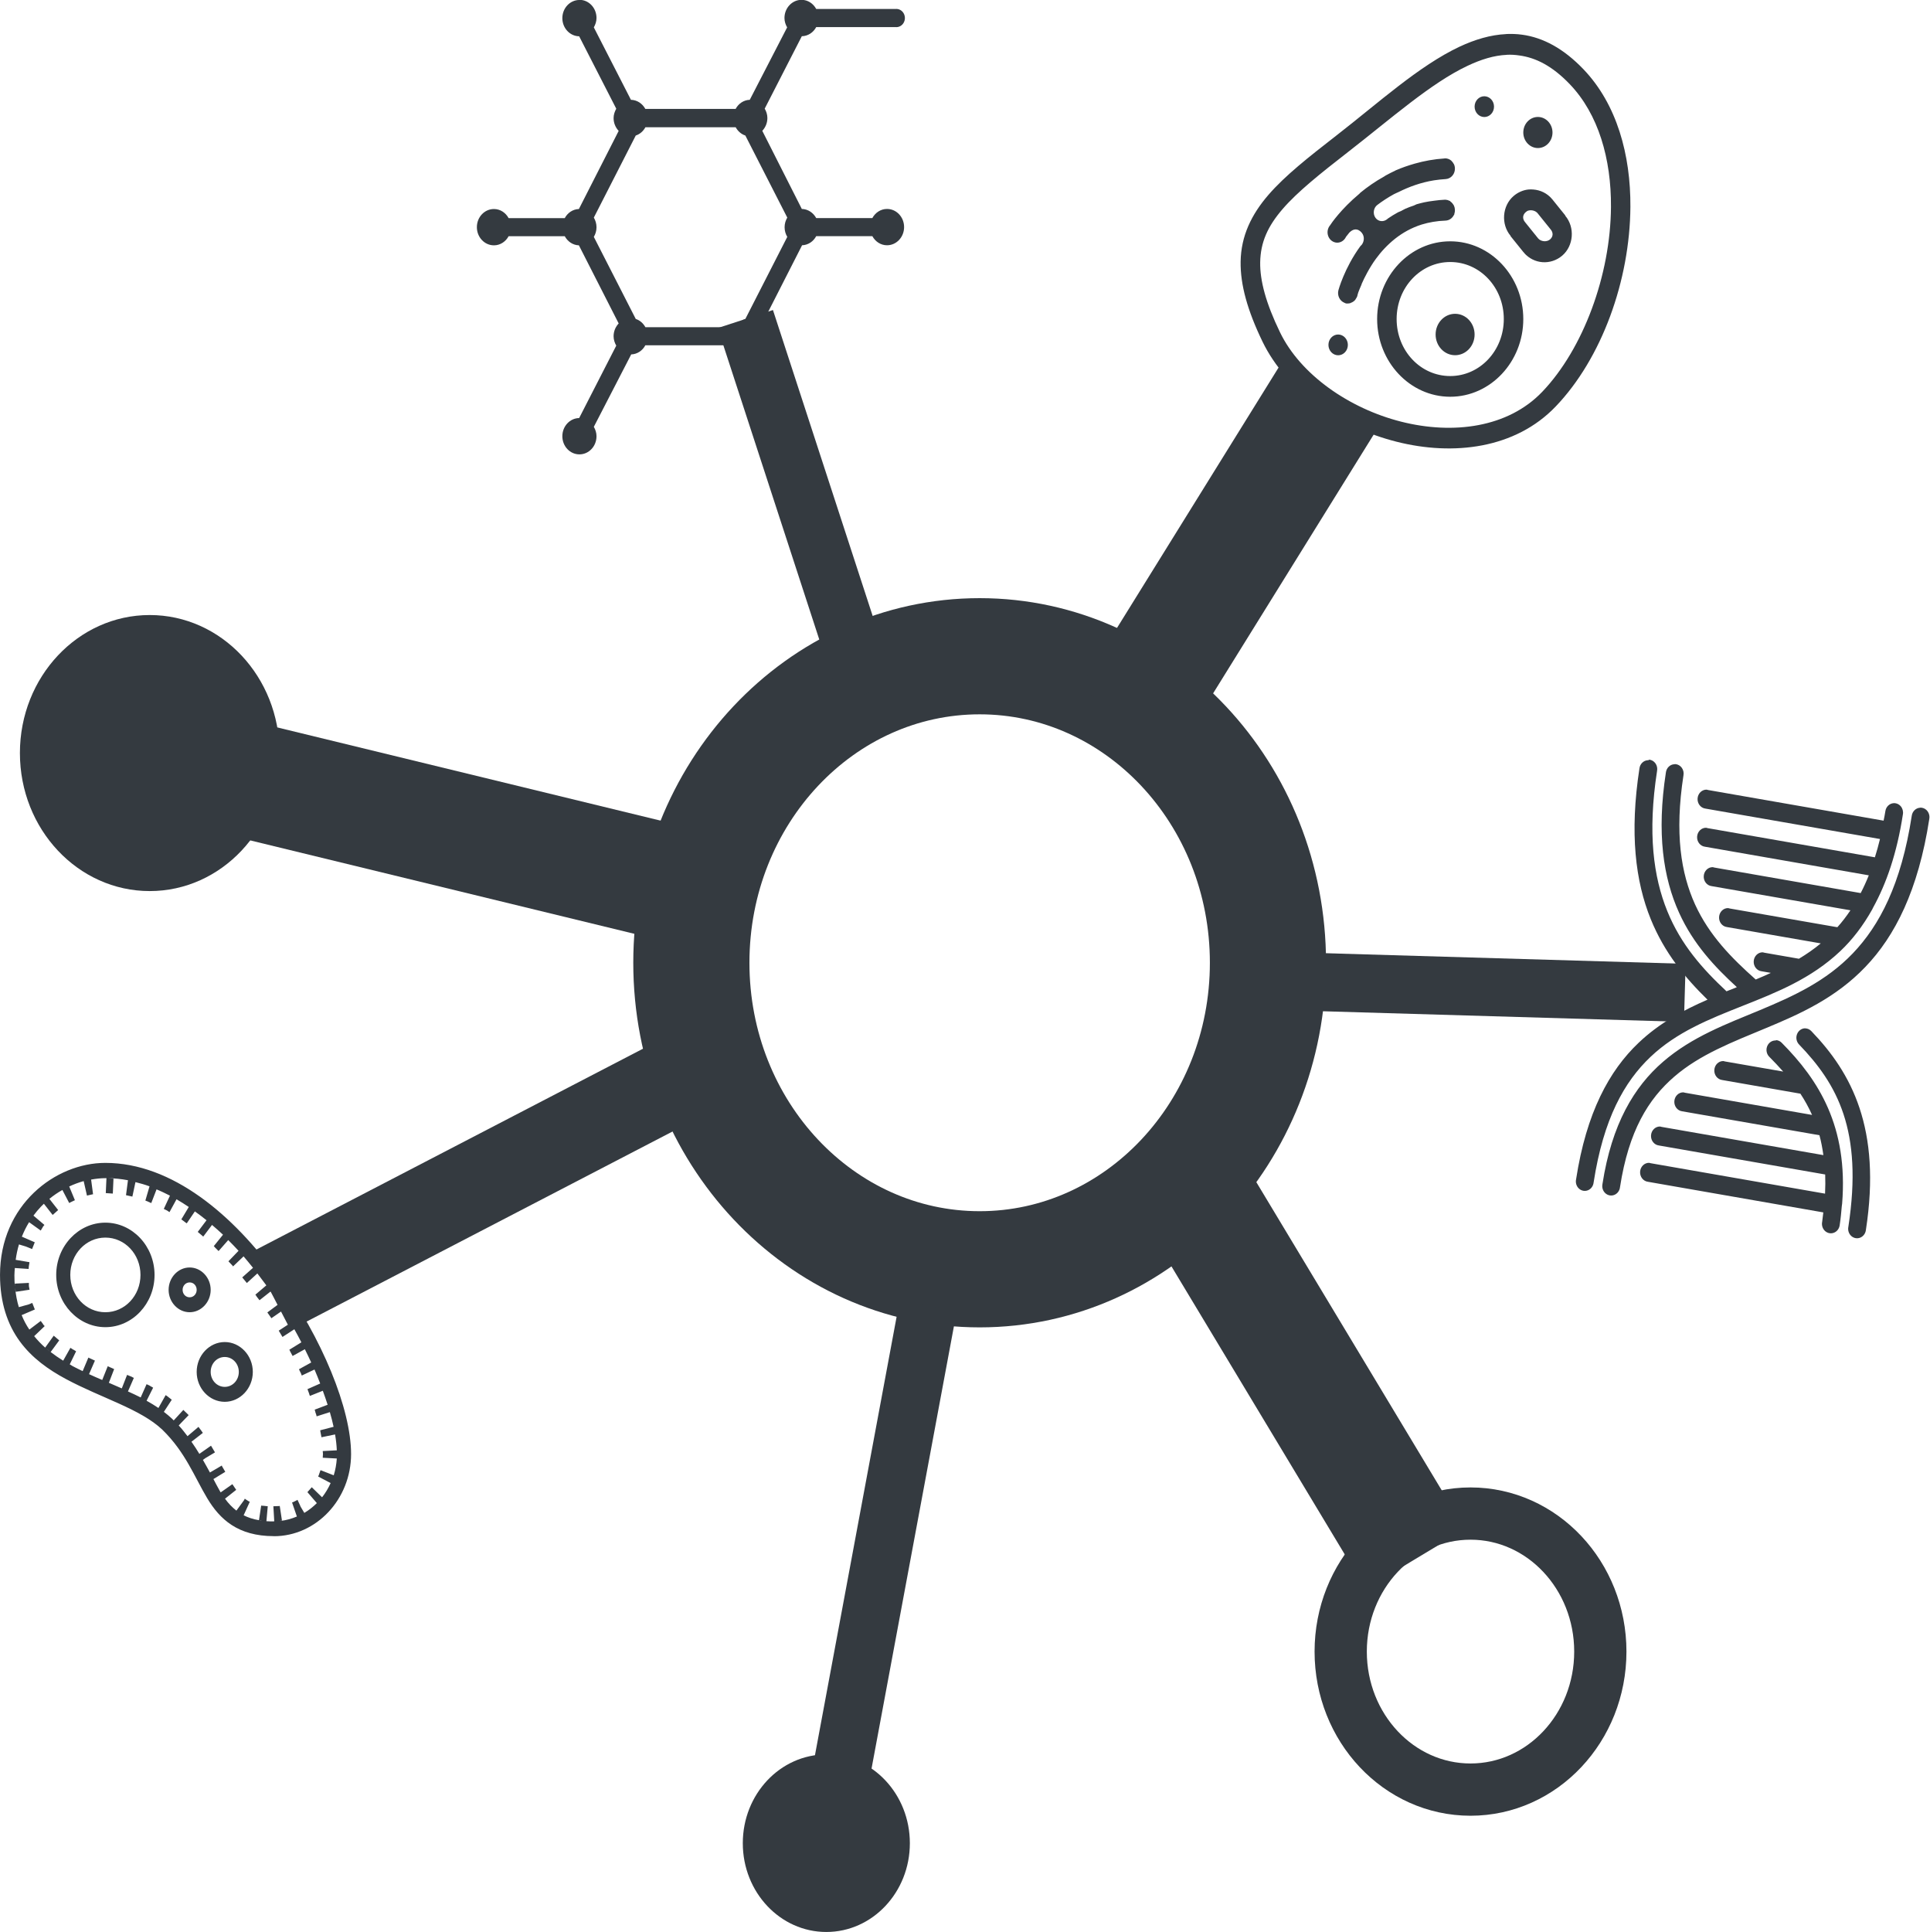
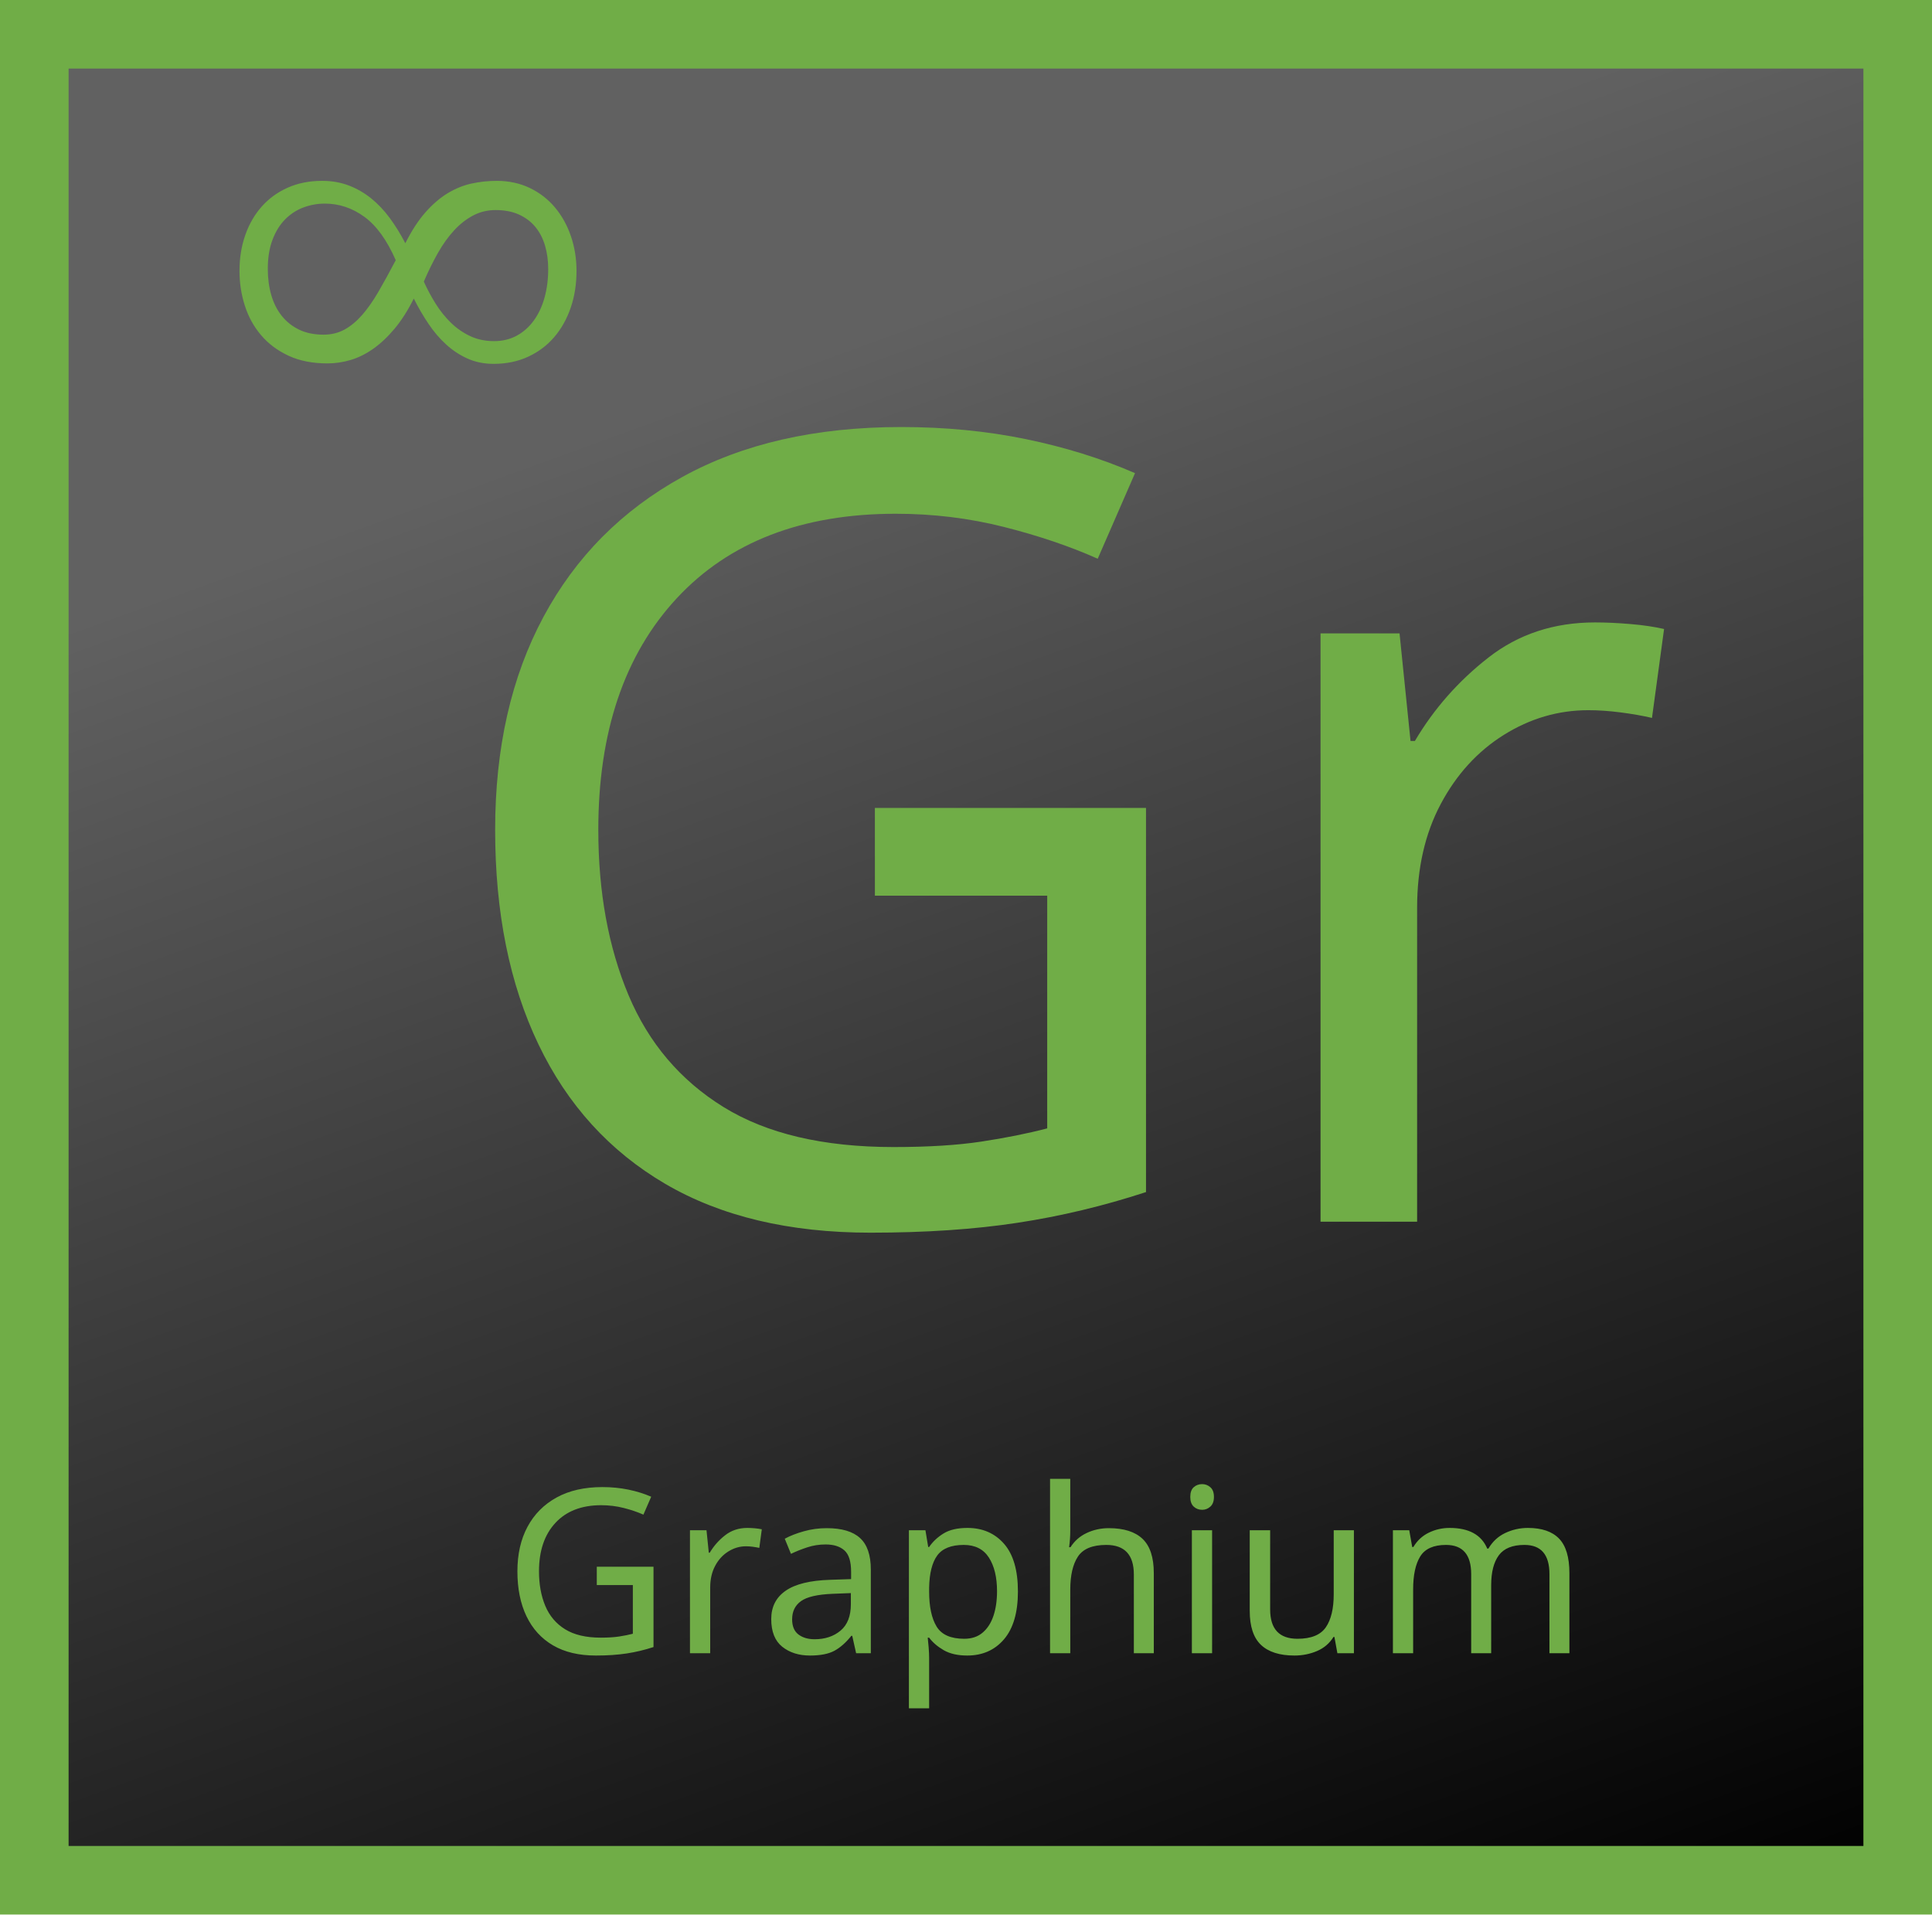
- <svg xmlns="http://www.w3.org/2000/svg" width="28.805mm" height="28.836mm" viewBox="0 0 28.805 28.836" version="1.1" id="svg8">
-   <defs id="defs2">
-     <style type="text/css" id="style2">
-       .cls-1 {
-         fill: #ffa056;
-       }
- 
-       .cls-2 {
-         fill: #3d4752;
-       }
-     </style>
+ <svg xmlns="http://www.w3.org/2000/svg" width="774.5" height="767.5" xml:space="preserve" overflow="hidden" version="1.1" id="svg26">
+   <defs id="defs12">
+     <clipPath id="clip0">
+       <rect x="587" y="1404" width="961" height="925" id="rect2" />
+     </clipPath>
+     <linearGradient x1="904.893" y1="1396.24" x2="1230.11" y2="2289.76" gradientUnits="userSpaceOnUse" spreadMethod="reflect" id="fill1">
+       <stop offset="0" stop-color="#616161" id="stop5" />
+       <stop offset="0.239" stop-color="#616161" id="stop7" />
+       <stop offset="1" id="stop9" />
+     </linearGradient>
  </defs>
-   <g id="layer1" transform="translate(-56.70654,-68.79937)">
-     <rect style="fill:#f2bb4c;fill-opacity:0.002;stroke-width:0.099" id="rect999" width="28.805" height="28.836" x="56.707" y="68.799" />
-     <g id="g1232" transform="translate(-0.1622269,-77.89495)">
-       <path style="fill:none;stroke:#343a40;stroke-width:0.867;stroke-linecap:butt;stroke-linejoin:miter;stroke-miterlimit:4;stroke-dasharray:none;stroke-opacity:1" d="m 76.445,161.349 5.576,0.164" id="path995-5" />
-       <path style="fill:none;stroke:#343a40;stroke-width:1.3;stroke-linecap:butt;stroke-linejoin:miter;stroke-miterlimit:4;stroke-dasharray:none;stroke-opacity:1" d="m 60.907,165.967 6.168,-3.203" id="path900-3" />
-       <path style="line-height:normal;-inkscape-font-specification:Sans;text-indent:0;text-align:start;text-transform:none;fill:#343a40;fill-opacity:1;stroke-width:0.15" d="m 79.355,147.203 c -0.235,0.011 -0.467,0.081 -0.696,0.188 -0.609,0.287 -1.209,0.837 -1.837,1.324 -0.419,0.326 -0.766,0.598 -1.018,0.889 -0.252,0.292 -0.408,0.611 -0.414,0.996 -0.005,0.344 0.102,0.729 0.327,1.194 0.361,0.743 1.153,1.279 2,1.493 0.848,0.215 1.774,0.105 2.378,-0.527 0.687,-0.718 1.106,-1.879 1.114,-2.977 0.005,-0.778 -0.202,-1.533 -0.7,-2.054 -0.296,-0.309 -0.603,-0.475 -0.918,-0.517 -0.079,-0.011 -0.158,-0.013 -0.236,-0.01 z m 0.009,0.309 c 0.063,-0.003 0.125,8.5e-4 0.186,0.01 0.247,0.033 0.494,0.157 0.755,0.43 0.426,0.445 0.619,1.113 0.614,1.832 -0.007,1.014 -0.412,2.116 -1.027,2.759 -0.509,0.532 -1.326,0.642 -2.105,0.445 -0.779,-0.197 -1.504,-0.703 -1.809,-1.334 -0.213,-0.439 -0.3,-0.774 -0.296,-1.044 0.005,-0.301 0.114,-0.54 0.336,-0.797 0.222,-0.257 0.559,-0.526 0.977,-0.851 0.639,-0.496 1.236,-1.028 1.782,-1.285 0.205,-0.097 0.398,-0.156 0.586,-0.164 z m -0.336,0.619 c -0.08,0 -0.145,0.069 -0.145,0.155 0,0.085 0.065,0.155 0.145,0.155 0.08,0 0.145,-0.069 0.145,-0.155 0,-0.085 -0.065,-0.155 -0.145,-0.155 z m 0.8,0.309 c -0.121,0 -0.218,0.104 -0.218,0.232 0,0.128 0.098,0.232 0.218,0.232 0.121,0 0.218,-0.104 0.218,-0.232 0,-0.128 -0.098,-0.232 -0.218,-0.232 z m -1.391,0.619 c -0.159,0.01 -0.308,0.038 -0.446,0.077 -0.101,0.029 -0.197,0.062 -0.286,0.101 -0.003,8.5e-4 -0.006,0.003 -0.009,0.005 -0.049,0.022 -0.095,0.048 -0.141,0.072 -0.008,0.004 -0.015,0.01 -0.023,0.015 -0.135,0.075 -0.253,0.158 -0.355,0.242 -0.005,0.004 -0.009,0.011 -0.014,0.015 -0.276,0.23 -0.425,0.45 -0.436,0.469 a 0.145,0.155 0 1 0 0.236,0.174 c 0,0 0.033,-0.04 0.05,-0.063 0.112,-0.112 0.191,0.01 0.191,0.01 0.036,0.049 0.032,0.12 -0.004,0.169 -0.006,0.009 -0.017,0.016 -0.023,0.024 -0.24,0.33 -0.327,0.657 -0.327,0.657 a 0.147,0.156 0 0 0 0.091,0.188 c 0.003,8.5e-4 0.006,0.003 0.009,0.005 a 0.147,0.156 0 0 0 0.018,0.005 c 0.007,8.5e-4 0.015,0 0.023,0 a 0.147,0.156 0 0 0 0.036,-0.005 c 0.003,-8.5e-4 0.006,-0.003 0.009,-0.005 a 0.147,0.156 0 0 0 0.064,-0.043 c 0.004,-0.004 0.006,-0.01 0.009,-0.015 a 0.147,0.156 0 0 0 0.023,-0.043 c 0,0 0.003,-0.021 0.014,-0.053 0.01,-0.03 0.029,-0.071 0.05,-0.121 4.58e-4,-8.5e-4 -4.89e-4,-0.003 0,-0.005 0.022,-0.052 0.051,-0.109 0.086,-0.174 0.019,-0.034 0.036,-0.065 0.059,-0.101 0.021,-0.034 0.043,-0.067 0.068,-0.101 0.077,-0.106 0.172,-0.209 0.286,-0.3 0.113,-0.089 0.244,-0.164 0.4,-0.213 0.106,-0.032 0.225,-0.054 0.355,-0.058 a 0.146,0.155 0 0 0 0.123,-0.082 c 9.54e-4,-0.002 0.004,-0.003 0.004,-0.005 a 0.146,0.155 0 0 0 0.004,-0.01 c 5.04e-4,-8.5e-4 -4.9e-4,-0.003 0,-0.005 a 0.146,0.155 0 0 0 0,-0.005 c 9.53e-4,-0.003 0.004,-0.007 0.004,-0.01 a 0.146,0.155 0 0 0 0.004,-0.043 c -4.6e-5,-0.002 9.3e-5,-0.003 0,-0.005 a 0.146,0.155 0 0 0 -0.014,-0.058 c -0.002,-0.005 -0.006,-0.01 -0.009,-0.015 a 0.146,0.155 0 0 0 -0.023,-0.029 c -0.002,-0.002 -0.003,-0.003 -0.004,-0.005 a 0.146,0.155 0 0 0 -0.014,-0.01 c -0.003,-0.003 -0.005,-0.008 -0.009,-0.01 a 0.146,0.155 0 0 0 -0.009,-0.005 c -0.001,-5.4e-4 -0.003,5.4e-4 -0.004,0 a 0.146,0.155 0 0 0 -0.023,-0.01 c -0.002,-3.3e-4 -0.003,3.2e-4 -0.004,0 a 0.146,0.155 0 0 0 -0.036,-0.005 c -0.055,0.002 -0.107,0.008 -0.159,0.015 -0.052,0.007 -0.102,0.013 -0.15,0.024 -0.038,0.009 -0.077,0.018 -0.114,0.029 -0.015,0.005 -0.026,0.014 -0.041,0.019 -0.044,0.015 -0.087,0.03 -0.127,0.048 -0.022,0.01 -0.042,0.023 -0.064,0.034 -0.015,0.008 -0.031,0.011 -0.045,0.019 -0.052,0.029 -0.103,0.059 -0.15,0.092 -0.006,0.005 -0.012,0.01 -0.018,0.015 -0.054,0.04 -0.128,0.031 -0.168,-0.024 -0.044,-0.06 -0.031,-0.15 0.027,-0.193 0.073,-0.055 0.156,-0.11 0.245,-0.159 0.023,-0.013 0.049,-0.022 0.073,-0.034 0.154,-0.077 0.33,-0.142 0.527,-0.174 0.057,-0.009 0.116,-0.015 0.177,-0.019 a 0.146,0.155 0 0 0 0.136,-0.164 c -9.4e-5,-0.002 1.44e-4,-0.003 0,-0.005 a 0.146,0.155 0 0 0 -0.014,-0.053 c -9.53e-4,-0.002 -0.004,-0.003 -0.004,-0.005 a 0.146,0.155 0 0 0 -0.032,-0.043 c -0.002,-0.002 -0.003,-0.003 -0.004,-0.005 a 0.146,0.155 0 0 0 -0.1,-0.034 z m 1.246,0.464 c -0.077,0.009 -0.154,0.042 -0.218,0.097 -0.17,0.146 -0.191,0.421 -0.045,0.594 v 0.005 l 0.195,0.242 h 0.004 v 0.005 c 0.149,0.173 0.401,0.19 0.573,0.043 0.17,-0.146 0.191,-0.421 0.045,-0.594 v -0.005 l -0.195,-0.242 h -0.004 v -0.005 c -0.074,-0.086 -0.174,-0.132 -0.277,-0.14 -0.026,-0.002 -0.051,-0.003 -0.077,0 z m 0.004,0.314 c 0.047,-0.013 0.106,0.003 0.136,0.039 l 0.195,0.242 c 0.041,0.048 0.04,0.108 -0.009,0.15 -0.049,0.042 -0.137,0.033 -0.177,-0.015 l -0.195,-0.242 c -0.041,-0.048 -0.04,-0.108 0.009,-0.15 0.012,-0.011 0.025,-0.02 0.041,-0.024 z m -1.168,0.459 c -0.601,0 -1.091,0.521 -1.091,1.16 0,0.639 0.49,1.16 1.091,1.16 0.601,0 1.091,-0.521 1.091,-1.16 0,-0.639 -0.49,-1.16 -1.091,-1.16 z m 0,0.309 c 0.444,0 0.8,0.379 0.8,0.851 0,0.472 -0.357,0.851 -0.8,0.851 -0.444,0 -0.8,-0.379 -0.8,-0.851 0,-0.472 0.357,-0.851 0.8,-0.851 z m 0.073,0.773 c -0.161,0 -0.291,0.138 -0.291,0.309 0,0.171 0.13,0.309 0.291,0.309 0.161,0 0.291,-0.138 0.291,-0.309 0,-0.171 -0.13,-0.309 -0.291,-0.309 z m -1.746,0.309 c -0.08,0 -0.145,0.069 -0.145,0.155 0,0.085 0.065,0.155 0.145,0.155 0.08,0 0.145,-0.069 0.145,-0.155 0,-0.085 -0.065,-0.155 -0.145,-0.155 z" overflow="visible" font-family="Sans" id="path887" />
-       <ellipse style="fill:none;fill-opacity:0.784;stroke:#343a40;stroke-width:1.734;stroke-miterlimit:4;stroke-dasharray:none;stroke-opacity:1;stop-color:#000000" id="path898" cx="71.494" cy="161.064" rx="4.304" ry="4.575" />
-       <path style="fill:none;stroke:#343a40;stroke-width:1.734;stroke-linecap:butt;stroke-linejoin:miter;stroke-miterlimit:4;stroke-dasharray:none;stroke-opacity:1" d="m 73.728,157.415 2.971,-4.787" id="path900" />
-       <ellipse style="fill:none;fill-opacity:0.784;stroke:#343a40;stroke-width:0.78;stroke-miterlimit:4;stroke-dasharray:none;stroke-opacity:1;stop-color:#000000" id="path898-3" cx="78.822" cy="171.345" rx="1.938" ry="2.06" />
-       <path style="fill:none;stroke:#343a40;stroke-width:1.734;stroke-linecap:butt;stroke-linejoin:miter;stroke-miterlimit:4;stroke-dasharray:none;stroke-opacity:1" d="m 60.076,158.217 6.955,1.691" id="path900-6" />
-       <ellipse style="fill:#343a40;fill-opacity:1;stroke:none;stroke-width:0.78;stroke-miterlimit:4;stroke-dasharray:none;stroke-opacity:1;stop-color:#000000" id="path898-3-7" cx="59.104" cy="157.934" rx="1.938" ry="2.06" />
-       <path style="fill:none;stroke:#343a40;stroke-width:1.734;stroke-linecap:butt;stroke-linejoin:miter;stroke-miterlimit:4;stroke-dasharray:none;stroke-opacity:1" d="m 74.817,164.678 3.181,5.286" id="path900-5" />
-       <path style="fill:none;stroke:#343a40;stroke-width:0.867;stroke-linecap:butt;stroke-linejoin:miter;stroke-miterlimit:4;stroke-dasharray:none;stroke-opacity:1" d="m 69.24,174.16 1.486,-7.977" id="path995" />
-       <ellipse style="fill:#343a40;fill-opacity:1;stroke:none;stroke-width:0.502;stroke-miterlimit:4;stroke-dasharray:none;stroke-opacity:1;stop-color:#000000" id="circle997" cx="69.205" cy="174.205" rx="1.247" ry="1.325" />
-       <path style="line-height:normal;-inkscape-font-specification:'Bitstream Vera Sans';text-indent:0;text-align:start;text-transform:none;fill:#343a40;fill-opacity:1;stroke-width:0.108" d="m 60.957,169.622 c -0.536,0 -0.807,-0.251 -0.996,-0.568 -0.189,-0.316 -0.325,-0.687 -0.668,-1.02 -0.325,-0.31 -0.915,-0.475 -1.438,-0.756 -0.262,-0.14 -0.509,-0.315 -0.691,-0.564 -0.182,-0.249 -0.295,-0.573 -0.295,-0.992 0,-1.043 0.825,-1.671 1.572,-1.671 1.001,0 1.913,0.782 2.578,1.703 0.665,0.92 1.091,1.976 1.091,2.643 0,0.674 -0.519,1.226 -1.153,1.226 z m 0,-0.223 c 0.002,0 0.004,2e-5 0.006,0 l -0.013,-0.223 0.075,-0.003 h 0.01 l 0.01,-0.003 0.033,0.219 -0.02,0.003 -0.006,0.003 c 0.087,-0.009 0.171,-0.033 0.249,-0.066 l -0.072,-0.209 0.006,-0.003 0.01,-0.003 0.056,-0.028 0.003,-0.003 0.006,-0.003 0.036,0.077 0.01,0.024 0.056,0.094 c 0.068,-0.04 0.13,-0.09 0.187,-0.146 l -0.141,-0.164 0.013,-0.014 0.006,-0.007 0.046,-0.052 0.154,0.15 c 0.051,-0.064 0.093,-0.136 0.128,-0.212 l -0.187,-0.098 0.013,-0.028 0.003,-0.011 0.02,-0.056 0.197,0.077 c 0.025,-0.08 0.04,-0.164 0.046,-0.251 l -0.21,-0.011 0.003,-0.052 v -0.003 -0.007 l -0.003,-0.038 0.21,-0.011 c -0.003,-0.072 -0.011,-0.151 -0.026,-0.237 l -0.203,0.042 -0.016,-0.084 v -0.003 l -0.003,-0.017 0.2,-0.052 c -0.015,-0.07 -0.034,-0.144 -0.056,-0.219 l -0.197,0.063 -0.01,-0.038 v -0.003 h -0.003 l -0.016,-0.059 0.193,-0.073 c -0.022,-0.069 -0.046,-0.137 -0.072,-0.209 l -0.193,0.077 -0.01,-0.028 v -0.003 l -0.026,-0.07 0.19,-0.084 c -0.027,-0.069 -0.054,-0.138 -0.085,-0.209 l -0.19,0.09 -0.016,-0.042 -0.003,-0.003 -0.023,-0.049 0.183,-0.101 c -0.03,-0.065 -0.062,-0.132 -0.095,-0.198 l -0.183,0.101 -0.039,-0.073 v -0.003 l -0.01,-0.017 0.18,-0.111 c -0.034,-0.065 -0.068,-0.13 -0.105,-0.195 l -0.177,0.115 -0.056,-0.094 0.177,-0.115 c -0.037,-0.064 -0.072,-0.129 -0.111,-0.192 l -0.177,0.122 -0.003,-0.007 -0.056,-0.08 0.174,-0.129 c -0.04,-0.062 -0.082,-0.124 -0.124,-0.185 l -0.167,0.132 -0.046,-0.059 v -0.003 l -0.016,-0.021 0.164,-0.139 c -0.044,-0.06 -0.089,-0.119 -0.134,-0.178 l -0.157,0.143 -0.069,-0.084 0.161,-0.143 c -0.047,-0.057 -0.092,-0.115 -0.141,-0.171 l -0.157,0.15 -0.01,-0.014 -0.003,-0.003 -0.056,-0.059 0.151,-0.157 c -0.05,-0.055 -0.102,-0.108 -0.154,-0.16 l -0.144,0.164 -0.059,-0.059 v -0.003 l -0.013,-0.011 0.138,-0.171 c -0.054,-0.051 -0.108,-0.098 -0.164,-0.146 l -0.131,0.174 -0.082,-0.07 0.131,-0.174 c -0.057,-0.046 -0.115,-0.09 -0.174,-0.132 l -0.121,0.178 -0.003,-0.003 h -0.003 l -0.075,-0.056 0.111,-0.185 c -0.06,-0.041 -0.122,-0.079 -0.183,-0.115 l -0.105,0.192 -0.036,-0.024 -0.006,-0.003 -0.043,-0.021 0.092,-0.198 c -0.066,-0.035 -0.133,-0.065 -0.2,-0.094 l -0.079,0.205 -0.062,-0.028 -0.01,-0.003 -0.016,-0.007 0.062,-0.212 c -0.069,-0.026 -0.139,-0.045 -0.21,-0.063 l -0.046,0.216 -0.095,-0.021 0.029,-0.223 c -0.099,-0.019 -0.198,-0.029 -0.298,-0.031 l 0.082,0.007 -0.01,0.223 -0.105,-0.007 0.01,-0.223 c -0.004,-3e-5 -0.009,0 -0.013,0 -0.071,0 -0.144,0.008 -0.216,0.021 l 0.029,0.219 -0.016,0.003 -0.075,0.017 -0.049,-0.216 c -0.074,0.02 -0.145,0.047 -0.216,0.08 l 0.085,0.205 -0.059,0.028 -0.026,0.014 -0.102,-0.195 c -0.067,0.038 -0.132,0.082 -0.193,0.132 -0.088,0.071 -0.169,0.156 -0.239,0.251 l 0.164,0.139 -0.02,0.024 -0.006,0.011 -0.029,0.049 -0.174,-0.125 c -0.042,0.068 -0.077,0.139 -0.108,0.216 l 0.193,0.084 -0.036,0.09 -0.003,0.011 -0.095,-0.038 -0.102,-0.031 c -0.022,0.073 -0.038,0.149 -0.049,0.23 l 0.206,0.035 -0.01,0.063 -0.003,0.038 -0.206,-0.014 c -0.002,0.036 -0.006,0.071 -0.006,0.108 0,0.059 0.002,0.114 0.006,0.167 v -0.042 l 0.21,-0.011 v 0.035 0.011 l 0.01,0.056 -0.206,0.031 -0.01,-0.063 c 0.01,0.106 0.029,0.204 0.056,0.292 l 0.151,-0.042 0.049,-0.021 0.003,0.007 0.003,0.007 0.033,0.084 -0.197,0.084 c 0.032,0.079 0.07,0.15 0.115,0.216 l 0.17,-0.129 0.033,0.045 0.006,0.011 0.02,0.021 -0.157,0.15 c 0.05,0.061 0.104,0.118 0.164,0.171 l 0.128,-0.178 0.082,0.07 -0.128,0.174 -0.066,-0.052 c 0.021,0.018 0.043,0.035 0.066,0.052 0.059,0.046 0.121,0.088 0.187,0.129 l 0.108,-0.192 0.043,0.028 h 0.003 l 0.039,0.024 -0.095,0.195 c 0.016,0.009 0.03,0.019 0.046,0.028 0.048,0.026 0.098,0.049 0.147,0.073 l 0.085,-0.202 0.098,0.045 -0.088,0.202 c 0.065,0.03 0.13,0.059 0.197,0.087 l 0.082,-0.205 0.095,0.042 v 0.003 l -0.039,0.101 -0.039,0.101 c 0.065,0.028 0.129,0.055 0.193,0.084 l 0.079,-0.202 0.075,0.031 v 0.003 h 0.003 l 0.023,0.011 -0.088,0.202 c 0.065,0.03 0.128,0.058 0.19,0.09 l 0.088,-0.198 0.046,0.021 0.003,0.003 0.049,0.028 -0.098,0.195 c 0.061,0.034 0.121,0.07 0.177,0.108 l 0.108,-0.192 0.01,0.007 0.003,0.003 h 0.003 l 0.075,0.059 -0.118,0.181 c 0.043,0.033 0.085,0.067 0.124,0.104 0.008,0.008 0.015,0.016 0.023,0.024 l 0.144,-0.157 0.075,0.073 0.003,0.003 v 0.003 l -0.118,0.122 -0.029,0.031 c 0.048,0.052 0.091,0.107 0.131,0.16 l 0.164,-0.139 0.033,0.045 h 0.003 v 0.003 l 0.029,0.042 -0.17,0.132 c 0.043,0.061 0.082,0.121 0.118,0.181 l 0.174,-0.122 0.056,0.094 v 0.003 l 0.003,0.003 -0.141,0.084 -0.039,0.028 c 0.036,0.065 0.073,0.127 0.105,0.188 l 0.177,-0.104 0.003,0.007 v 0.003 l 0.049,0.084 -0.177,0.108 c 0.03,0.056 0.059,0.114 0.088,0.164 0.007,0.012 0.013,0.024 0.02,0.035 l 0.154,-0.108 0.02,-0.014 h 0.003 l 0.003,0.007 0.052,0.077 -0.167,0.132 c 0.05,0.07 0.106,0.128 0.17,0.178 l 0.115,-0.157 0.01,-0.021 h 0.003 l 0.006,0.007 0.033,0.021 0.01,0.007 0.023,0.011 -0.092,0.202 c 0.065,0.032 0.14,0.059 0.229,0.073 0.012,0.002 0.023,0.005 0.036,0.007 l -0.003,-0.003 -0.033,-0.003 0.033,-0.219 0.026,0.003 h 0.01 l 0.062,0.007 -0.02,0.223 c 0.037,0.003 0.073,0.003 0.115,0.003 z m -3.354,-4.815 0.134,0.171 -0.082,0.073 -0.134,-0.171 z m 2.86,4.704 -0.052,-0.035 c 0.017,0.012 0.034,0.024 0.052,0.035 z m -0.239,-1.671 c -0.23,0 -0.419,-0.201 -0.419,-0.446 0,-0.245 0.189,-0.446 0.419,-0.446 0.23,0 0.419,0.201 0.419,0.446 0,0.245 -0.189,0.446 -0.419,0.446 z m 0,-0.223 c 0.117,0 0.21,-0.099 0.21,-0.223 0,-0.124 -0.093,-0.223 -0.21,-0.223 -0.117,0 -0.21,0.098 -0.21,0.223 0,0.124 0.093,0.223 0.21,0.223 z m -1.782,-0.891 c -0.404,0 -0.734,-0.351 -0.734,-0.78 0,-0.429 0.33,-0.78 0.734,-0.78 0.404,0 0.734,0.351 0.734,0.78 0,0.429 -0.33,0.78 -0.734,0.78 z m 0,-0.223 c 0.291,0 0.524,-0.248 0.524,-0.557 0,-0.309 -0.233,-0.557 -0.524,-0.557 -0.291,0 -0.524,0.248 -0.524,0.557 0,0.309 0.233,0.557 0.524,0.557 z m 1.258,0 c -0.172,0 -0.314,-0.151 -0.314,-0.334 0,-0.183 0.142,-0.334 0.314,-0.334 0.172,0 0.314,0.151 0.314,0.334 0,0.183 -0.142,0.334 -0.314,0.334 z m 0,-0.223 c 0.059,0 0.105,-0.049 0.105,-0.111 0,-0.063 -0.046,-0.111 -0.105,-0.111 -0.059,0 -0.105,0.049 -0.105,0.111 0,0.063 0.046,0.111 0.105,0.111 z" overflow="visible" enable-background="accumulate" font-family="'Bitstream Vera Sans'" id="path999" />
-       <path style="line-height:normal;-inkscape-font-specification:'Bitstream Vera Sans';text-indent:0;text-align:start;text-transform:none;fill:#343a40;fill-opacity:1;stroke-width:0.137" d="m 81.485,158.039 a 0.133,0.141 0 0 0 -0.017,0.002 0.133,0.141 0 0 0 -0.124,0.122 c -0.149,0.968 -0.06,1.688 0.17,2.253 0.204,0.501 0.515,0.876 0.846,1.199 -0.361,0.157 -0.717,0.347 -1.029,0.644 -0.437,0.415 -0.779,1.039 -0.933,2.038 a 0.133,0.141 0 1 0 0.262,0.046 c 0.147,-0.952 0.458,-1.503 0.849,-1.874 0.391,-0.371 0.874,-0.563 1.376,-0.762 0.502,-0.199 1.023,-0.404 1.46,-0.819 0.177,-0.168 0.335,-0.372 0.474,-0.62 a 0.133,0.141 0 0 0 0.012,-0.025 c 0.199,-0.36 0.357,-0.812 0.446,-1.394 a 0.133,0.141 0 0 0 -0.138,-0.167 0.133,0.141 0 0 0 -0.124,0.122 c -0.007,0.049 -0.017,0.092 -0.026,0.139 l -2.618,-0.457 a 0.133,0.141 0 0 0 -0.012,-0.003 0.133,0.141 0 0 0 -0.012,-0.003 0.133,0.142 0 0 0 -0.018,0.283 l 2.606,0.454 c -0.023,0.096 -0.049,0.187 -0.076,0.273 l -2.495,-0.435 a 0.133,0.141 0 0 0 -0.012,-0.003 0.133,0.141 0 0 0 -0.012,-0.003 0.133,0.142 0 0 0 -0.018,0.283 l 2.446,0.427 c -0.038,0.095 -0.078,0.182 -0.121,0.265 l -2.184,-0.381 a 0.133,0.141 0 0 0 -0.012,-0.003 0.133,0.141 0 0 0 -0.012,-0.003 0.133,0.142 0 0 0 -0.018,0.283 l 2.073,0.361 c -0.062,0.092 -0.126,0.176 -0.195,0.252 a 0.133,0.141 0 0 0 -0.021,-0.003 l -1.586,-0.276 a 0.133,0.141 0 0 0 -0.012,-0.003 0.133,0.141 0 0 0 -0.012,-0.003 0.133,0.142 0 0 0 -0.018,0.283 l 1.401,0.244 c -0.104,0.086 -0.212,0.161 -0.326,0.229 l -0.516,-0.09 a 0.133,0.141 0 0 0 -0.012,-0.003 0.133,0.141 0 0 0 -0.012,-0.003 0.133,0.142 0 0 0 -0.018,0.283 l 0.139,0.024 c -0.075,0.034 -0.149,0.068 -0.226,0.099 -0.364,-0.323 -0.694,-0.659 -0.905,-1.119 -0.212,-0.466 -0.307,-1.063 -0.174,-1.927 a 0.133,0.141 0 0 0 -0.121,-0.169 0.133,0.141 0 0 0 -0.017,0.002 0.133,0.141 0 0 0 -0.124,0.122 c -0.14,0.906 -0.04,1.575 0.198,2.097 0.211,0.464 0.528,0.803 0.86,1.107 -0.002,7.6e-4 -0.003,0.003 -0.005,0.004 -0.049,0.019 -0.099,0.04 -0.148,0.059 -0.357,-0.333 -0.681,-0.696 -0.884,-1.196 -0.207,-0.51 -0.296,-1.165 -0.153,-2.093 a 0.133,0.141 0 0 0 -0.121,-0.169 z m 4.065,0.709 a 0.133,0.141 0 0 0 -0.017,0.002 0.133,0.141 0 0 0 -0.124,0.122 c -0.157,1.02 -0.481,1.635 -0.88,2.052 -0.4,0.417 -0.884,0.637 -1.384,0.846 -0.501,0.208 -1.018,0.399 -1.449,0.772 -0.431,0.372 -0.766,0.93 -0.904,1.824 a 0.133,0.141 0 1 0 0.262,0.046 c 0.13,-0.842 0.425,-1.316 0.81,-1.648 0.384,-0.332 0.868,-0.516 1.374,-0.727 0.506,-0.21 1.036,-0.448 1.478,-0.91 0.443,-0.461 0.791,-1.145 0.955,-2.209 a 0.133,0.141 0 0 0 -0.121,-0.169 z m -1.733,3.294 a 0.133,0.141 0 0 0 -0.088,0.244 c 0.563,0.585 0.956,1.275 0.734,2.718 a 0.133,0.141 0 1 0 0.262,0.046 c 0.233,-1.513 -0.216,-2.344 -0.813,-2.964 a 0.133,0.141 0 0 0 -0.094,-0.043 z m -0.432,0.18 a 0.133,0.141 0 0 0 -0.017,0.002 0.133,0.141 0 0 0 -0.084,0.245 c 0.071,0.072 0.141,0.145 0.206,0.219 l -0.869,-0.151 a 0.133,0.141 0 0 0 -0.012,-0.003 0.133,0.141 0 0 0 -0.012,-0.003 0.133,0.142 0 0 0 -0.018,0.283 l 1.168,0.204 c 0.065,0.099 0.124,0.205 0.174,0.317 l -1.897,-0.331 a 0.133,0.141 0 0 0 -0.012,-0.003 0.133,0.141 0 0 0 -0.012,-0.003 0.133,0.142 0 0 0 -0.018,0.283 l 2.049,0.357 c 0.026,0.094 0.044,0.192 0.059,0.297 l -2.414,-0.421 a 0.133,0.141 0 0 0 -0.012,-0.003 0.133,0.141 0 0 0 -0.012,-0.003 0.133,0.142 0 0 0 -0.018,0.283 l 2.483,0.433 c 0.003,0.092 0.003,0.185 -0.002,0.286 l -2.602,-0.454 a 0.133,0.141 0 0 0 -0.012,-0.003 0.133,0.141 0 0 0 -0.012,-0.003 0.133,0.142 0 0 0 -0.018,0.283 l 2.618,0.457 c -0.006,0.046 -0.01,0.092 -0.017,0.14 a 0.133,0.141 0 1 0 0.262,0.046 c 0.015,-0.097 0.023,-0.19 0.031,-0.281 a 0.133,0.141 0 0 0 0.003,-0.022 c 1.94e-4,-0.003 0.001,-0.006 0.001,-0.008 a 0.133,0.141 0 0 0 7.3e-4,-0.003 c 0.093,-1.156 -0.353,-1.85 -0.9,-2.402 a 0.133,0.141 0 0 0 -0.082,-0.041 z" id="path1030" />
-       <path style="line-height:normal;-inkscape-font-specification:'Bitstream Vera Sans';text-indent:0;text-align:start;text-transform:none;fill:#343a40;fill-opacity:1" d="m 65.519,146.694 c -0.141,0 -0.255,0.122 -0.255,0.271 0,0.148 0.112,0.269 0.251,0.271 l 0.554,1.081 c -0.023,0.041 -0.04,0.088 -0.04,0.14 0,0.075 0.03,0.142 0.076,0.191 l -0.594,1.166 c -0.091,0.003 -0.169,0.057 -0.211,0.136 h -0.838 c -0.044,-0.081 -0.125,-0.136 -0.219,-0.136 -0.141,0 -0.255,0.121 -0.255,0.271 0,0.15 0.114,0.271 0.255,0.271 0.094,0 0.175,-0.055 0.219,-0.136 h 0.838 c 0.043,0.079 0.12,0.133 0.211,0.136 l 0.594,1.166 c -0.046,0.049 -0.076,0.116 -0.076,0.191 0,0.051 0.016,0.099 0.04,0.14 l -0.554,1.081 c -0.139,0.002 -0.251,0.123 -0.251,0.271 0,0.15 0.114,0.271 0.255,0.271 0.141,0 0.255,-0.121 0.255,-0.271 0,-0.051 -0.016,-0.099 -0.04,-0.14 l 0.558,-1.081 c 0.091,-0.003 0.169,-0.057 0.211,-0.136 h 1.348 c 0.044,0.081 0.125,0.136 0.219,0.136 l 0.399,0.746 a 0.129,0.137 0 0 0 0.223,-0.136 l -0.403,-0.746 c 0.022,-0.04 0.036,-0.086 0.036,-0.136 0,-0.075 -0.03,-0.142 -0.076,-0.191 l 0.594,-1.166 c 0.091,-0.003 0.169,-0.057 0.211,-0.136 h 0.838 c 0.044,0.081 0.125,0.136 0.219,0.136 0.141,0 0.255,-0.122 0.255,-0.271 0,-0.15 -0.114,-0.271 -0.255,-0.271 -0.094,0 -0.175,0.055 -0.219,0.136 h -0.838 c -0.044,-0.08 -0.123,-0.134 -0.215,-0.136 l -0.59,-1.166 c 0.046,-0.049 0.076,-0.116 0.076,-0.191 0,-0.052 -0.016,-0.099 -0.04,-0.14 l 0.554,-1.081 c 0.093,-0.002 0.172,-0.056 0.215,-0.136 h 1.185 a 0.128,0.136 0 1 0 0,-0.271 h -1.185 c -0.044,-0.081 -0.125,-0.136 -0.219,-0.136 -0.141,0 -0.255,0.122 -0.255,0.271 0,0.051 0.016,0.099 0.04,0.14 l -0.558,1.081 c -0.091,0.003 -0.169,0.057 -0.211,0.136 h -1.348 c -0.044,-0.08 -0.123,-0.134 -0.215,-0.136 l -0.554,-1.081 c 0.023,-0.041 0.04,-0.088 0.04,-0.14 0,-0.15 -0.114,-0.271 -0.255,-0.271 z m 0.985,1.9 h 1.348 c 0.032,0.058 0.082,0.103 0.144,0.123 l 0.626,1.225 c -0.025,0.042 -0.04,0.091 -0.04,0.144 0,0.053 0.015,0.102 0.04,0.144 l -0.626,1.225 c -0.062,0.02 -0.112,0.065 -0.144,0.123 h -1.348 c -0.032,-0.058 -0.082,-0.103 -0.144,-0.123 l -0.626,-1.225 c 0.025,-0.042 0.04,-0.091 0.04,-0.144 0,-0.053 -0.015,-0.102 -0.04,-0.144 l 0.626,-1.225 c 0.062,-0.02 0.112,-0.065 0.144,-0.123 z" stroke-width="0.263" overflow="visible" enable-background="accumulate" font-family="'Bitstream Vera Sans'" id="path1061" />
-       <path style="fill:none;stroke:#343a40;stroke-width:0.867;stroke-linecap:butt;stroke-linejoin:miter;stroke-miterlimit:4;stroke-dasharray:none;stroke-opacity:1" d="m 69.818,157.044 -1.822,-5.588" id="path995-6" />
-     </g>
+   <g clip-path="url(#clip0)" transform="translate(-680.25,-1459.25)" id="g24">
+     <rect x="694" y="1473" width="747" height="740" stroke="#70ad47" stroke-width="27.5" stroke-miterlimit="8" fill="url(#fill1)" id="rect14" style="fill:url(#fill1)" />
+     <text fill="#70ad47" font-family="Calibri, Calibri_MSFontService, sans-serif" font-weight="400" font-size="440px" transform="translate(851.898,1949)" id="text16">Gr</text>
+     <text fill="#70ad47" font-family="Calibri, Calibri_MSFontService, sans-serif" font-weight="400" font-size="92px" transform="translate(882.056,2122)" id="text18">Graphium</text>
+     <path d="m 878.926,1543.46 c -3.217,0 -6.195,0.71 -8.936,2.14 -2.74,1.43 -5.287,3.41 -7.64,5.94 -2.353,2.54 -4.527,5.56 -6.523,9.07 -1.995,3.52 -3.887,7.36 -5.674,11.53 1.37,3.04 2.949,5.99 4.736,8.85 1.787,2.86 3.828,5.4 6.121,7.64 2.294,2.23 4.87,4.02 7.729,5.36 2.86,1.34 6.047,2.01 9.561,2.01 3.396,0 6.434,-0.73 9.115,-2.19 2.68,-1.46 4.959,-3.49 6.835,-6.08 1.877,-2.59 3.306,-5.64 4.289,-9.16 0.983,-3.51 1.475,-7.35 1.475,-11.52 0,-3.28 -0.417,-6.36 -1.251,-9.25 -0.834,-2.89 -2.115,-5.39 -3.843,-7.51 -1.727,-2.11 -3.916,-3.78 -6.567,-5 -2.651,-1.22 -5.793,-1.83 -9.427,-1.83 z m -68.446,-2.59 c -2.979,0 -5.853,0.52 -8.623,1.56 -2.77,1.04 -5.213,2.64 -7.327,4.78 -2.115,2.15 -3.798,4.87 -5.049,8.18 -1.251,3.3 -1.876,7.19 -1.876,11.66 0,3.75 0.461,7.24 1.385,10.45 0.923,3.22 2.323,6 4.199,8.36 1.877,2.35 4.2,4.2 6.97,5.54 2.77,1.34 6.031,2.01 9.784,2.01 3.098,0 5.883,-0.67 8.355,-2.01 2.472,-1.34 4.825,-3.28 7.059,-5.81 2.234,-2.53 4.423,-5.65 6.568,-9.34 2.144,-3.69 4.468,-7.92 6.97,-12.69 -3.515,-8.04 -7.7,-13.83 -12.555,-17.38 -4.855,-3.54 -10.142,-5.31 -15.86,-5.31 z m -1.073,-9.12 c 3.813,0 7.342,0.61 10.589,1.83 3.246,1.23 6.24,2.94 8.98,5.14 2.74,2.21 5.242,4.84 7.506,7.91 2.264,3.07 4.349,6.45 6.255,10.14 2.502,-5 5.182,-9.13 8.042,-12.37 2.859,-3.25 5.838,-5.81 8.935,-7.69 3.098,-1.87 6.3,-3.17 9.606,-3.89 3.306,-0.71 6.657,-1.07 10.053,-1.07 4.884,0 9.307,0.96 13.269,2.86 3.961,1.91 7.327,4.51 10.097,7.82 2.77,3.31 4.9,7.15 6.389,11.53 1.489,4.38 2.234,9.01 2.234,13.89 0,5.3 -0.775,10.22 -2.323,14.75 -1.549,4.52 -3.753,8.45 -6.613,11.79 -2.859,3.34 -6.344,5.96 -10.454,7.86 -4.111,1.91 -8.727,2.86 -13.85,2.86 -3.813,0 -7.283,-0.7 -10.41,-2.1 -3.128,-1.4 -5.987,-3.27 -8.578,-5.63 -2.592,-2.35 -4.96,-5.12 -7.104,-8.31 -2.145,-3.18 -4.111,-6.56 -5.898,-10.14 -2.382,4.77 -4.944,8.79 -7.684,12.06 -2.74,3.28 -5.585,5.96 -8.534,8.05 -2.948,2.08 -5.972,3.59 -9.069,4.51 -3.098,0.92 -6.196,1.38 -9.293,1.38 -6.017,0 -11.229,-1.02 -15.637,-3.08 -4.409,-2.05 -8.072,-4.79 -10.991,-8.22 -2.919,-3.42 -5.093,-7.37 -6.523,-11.84 -1.43,-4.47 -2.145,-9.11 -2.145,-13.94 0,-5.18 0.775,-9.98 2.324,-14.38 1.548,-4.41 3.753,-8.23 6.612,-11.44 2.859,-3.22 6.329,-5.74 10.41,-7.55 4.08,-1.82 8.682,-2.73 13.805,-2.73 z" fill="#70ad47" fill-rule="evenodd" id="path20" />
+     <text fill="#000000" fill-opacity="0" font-family="Arial, Arial_MSFontService, sans-serif" font-size="73.361px" x="776.256" y="1595.94" id="text22">∞</text>
  </g>
</svg>
